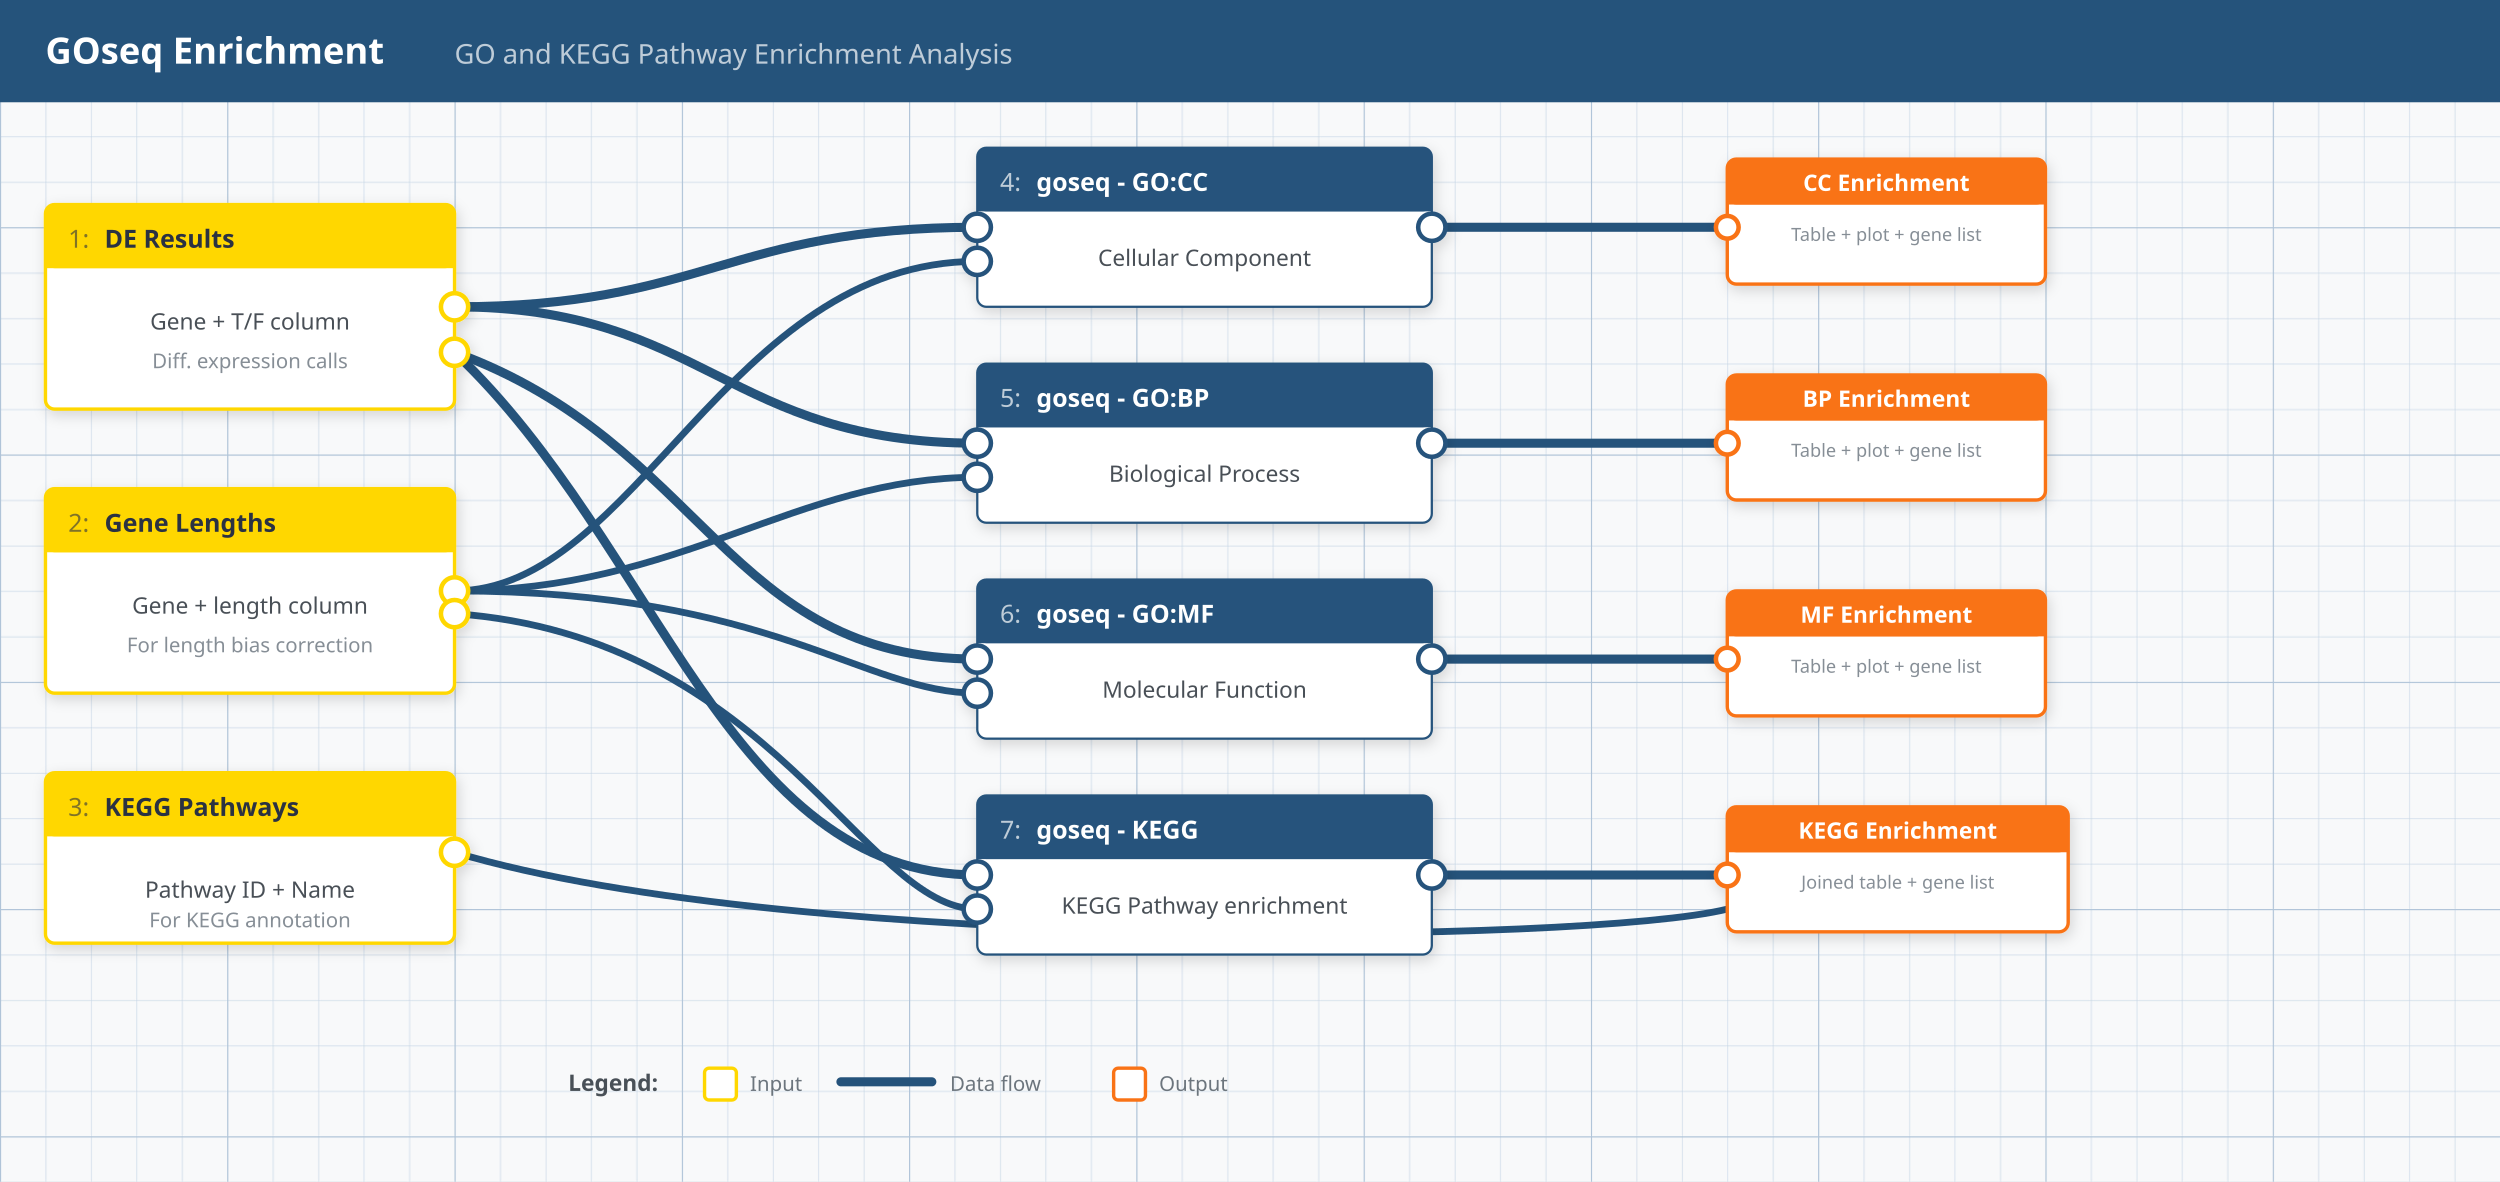
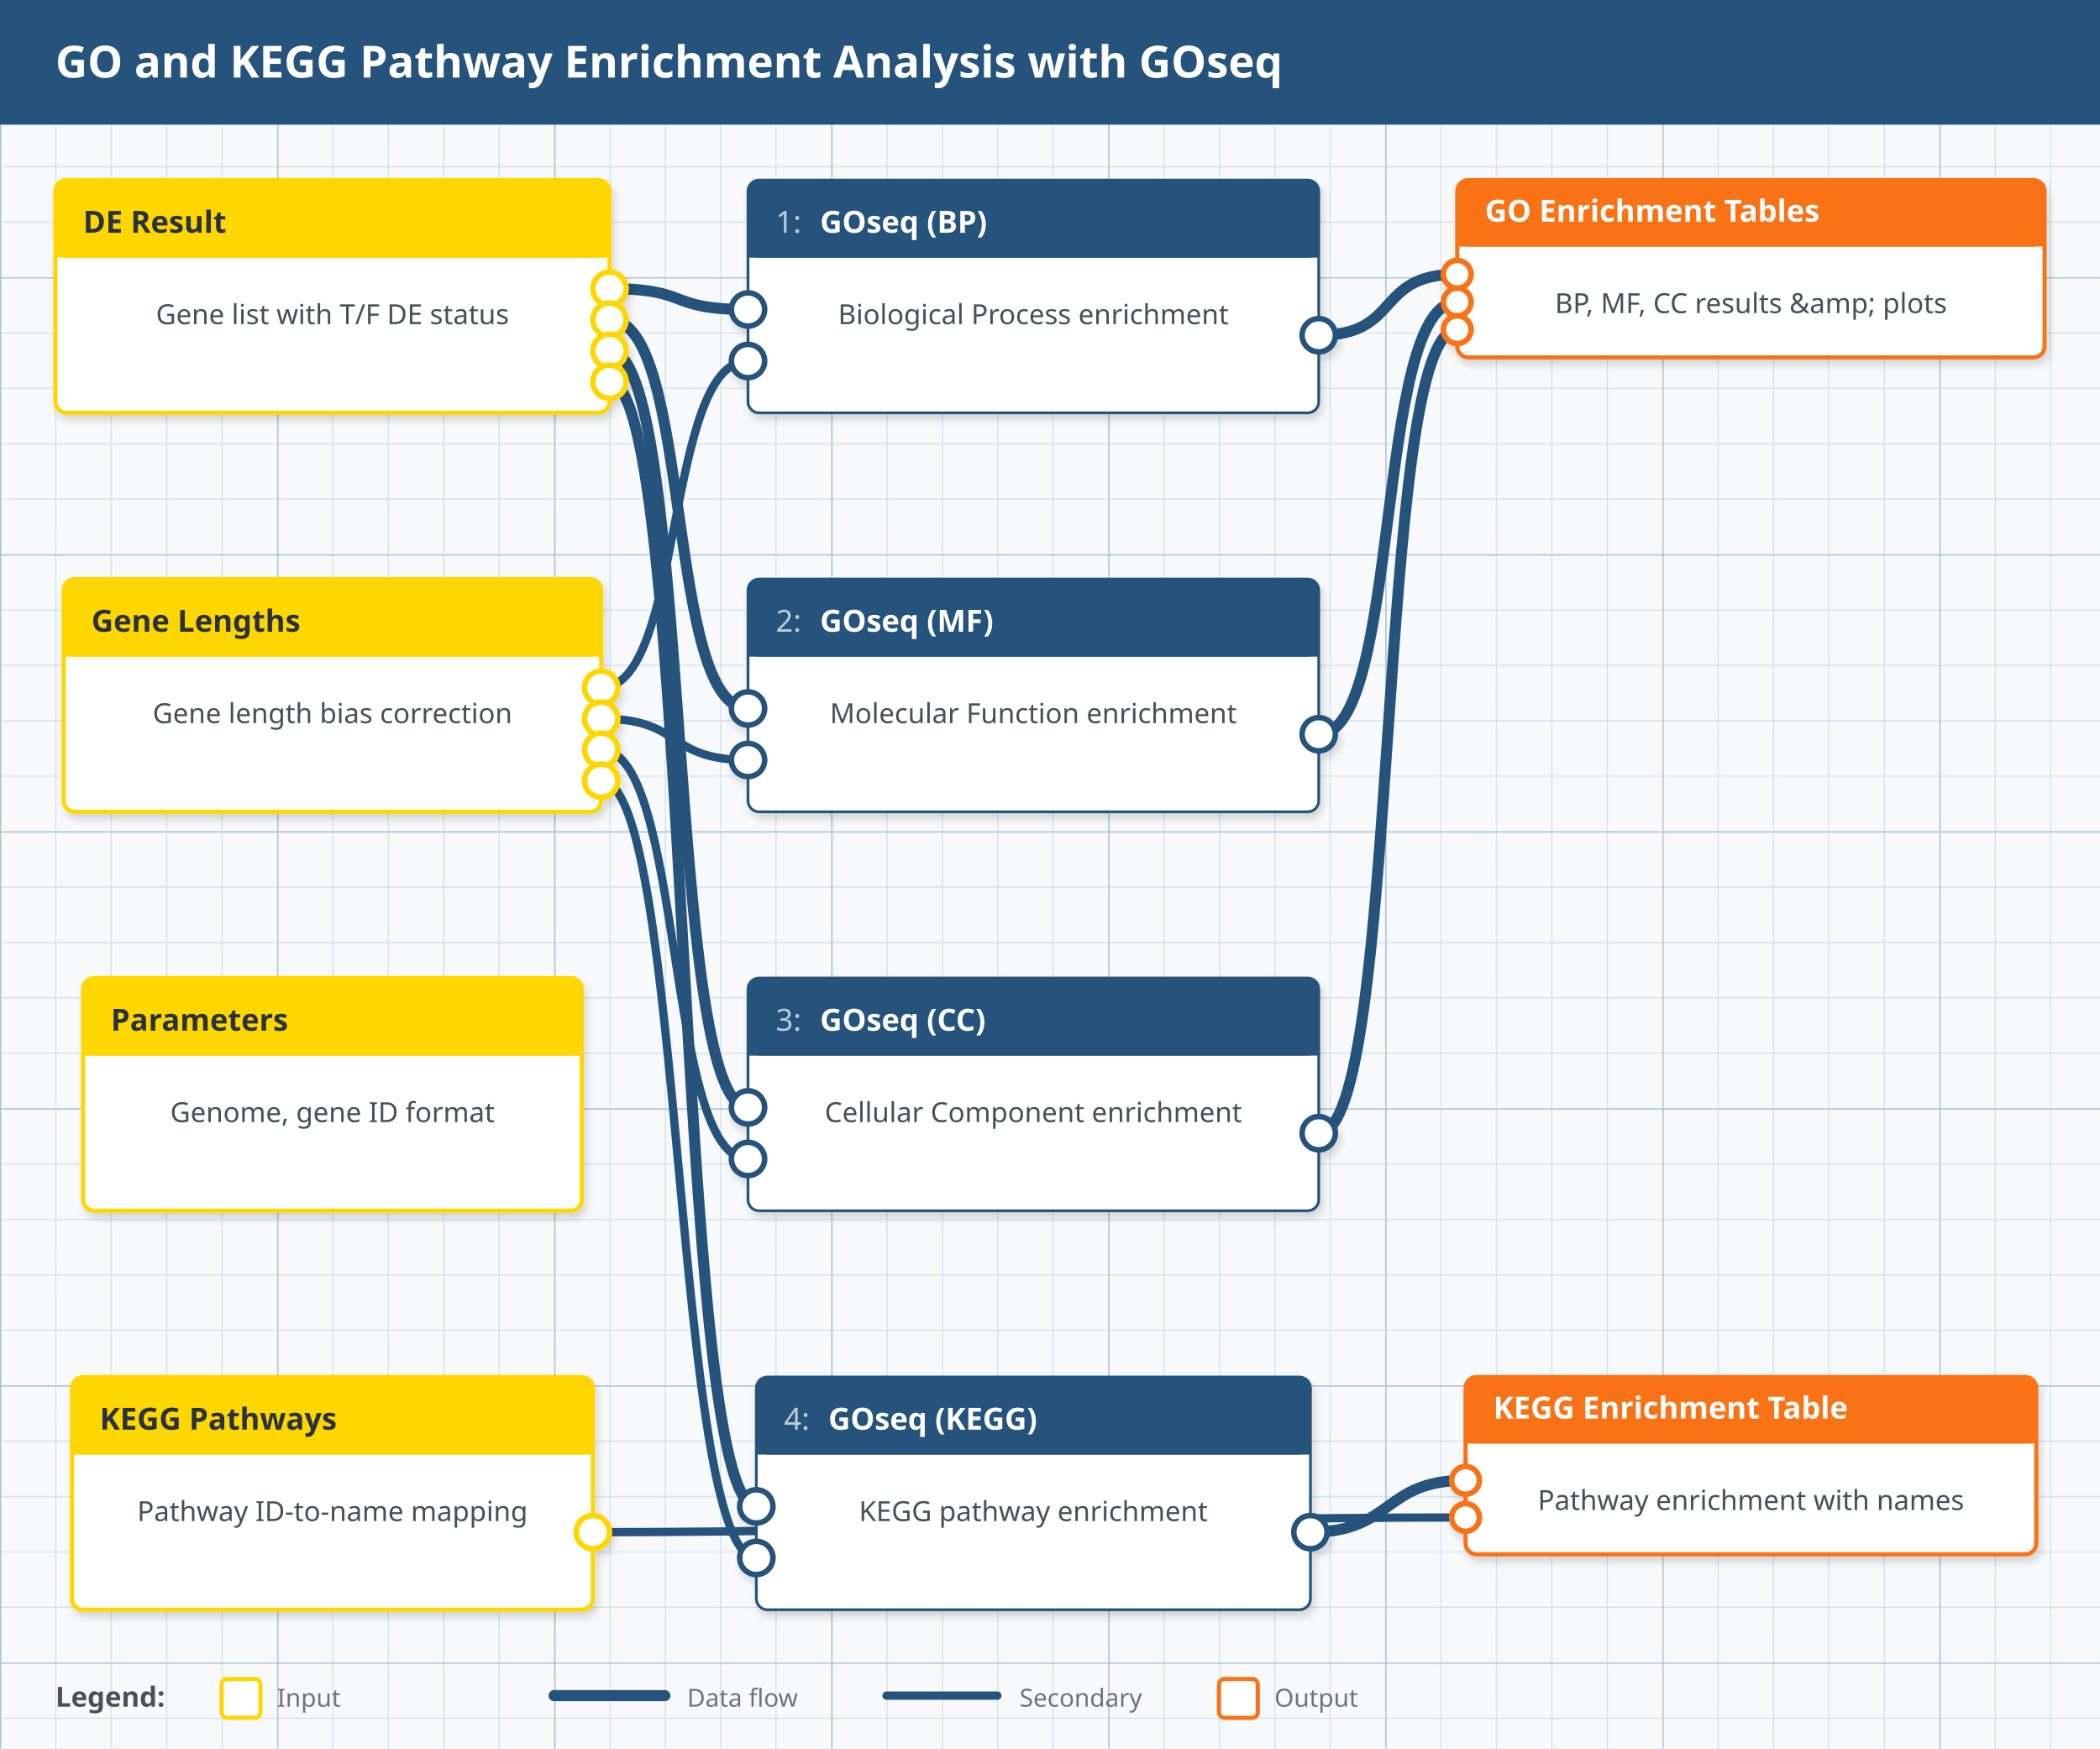
- <svg xmlns="http://www.w3.org/2000/svg" viewBox="0 0 1100 520" role="img" aria-label="GOseq GO and KEGG enrichment analysis workflow diagram">
+ <svg xmlns="http://www.w3.org/2000/svg" viewBox="0 0 758 631" aria-label="GO and KEGG Pathway Enrichment Analysis with GOseq" role="img">
  <defs>
-     <pattern id="grid" width="20" height="20" patternUnits="userSpaceOnUse">
+     <pattern id="wd-grid" width="20" height="20" patternUnits="userSpaceOnUse">
      <path d="M 20 0 L 0 0 0 20" fill="none" stroke="#c5d5e4" stroke-width="0.5" />
    </pattern>
-     <pattern id="grid-major" width="100" height="100" patternUnits="userSpaceOnUse">
-       <rect width="100" height="100" fill="url(#grid)" />
+     <pattern id="wd-grid-major" width="100" height="100" patternUnits="userSpaceOnUse">
+       <rect width="100" height="100" fill="url(#wd-grid)" />
      <path d="M 100 0 L 0 0 0 100" fill="none" stroke="#b0c4d8" stroke-width="1" />
    </pattern>
-     <style>
-       .connection { stroke: #25537b; stroke-width: 4; fill: none; stroke-linecap: round; }
-       .connection-qc { stroke: #25537b; stroke-width: 3; fill: none; stroke-linecap: round; stroke-dasharray: 5 3; }
-       .connection-secondary { stroke: #25537b; stroke-width: 3; fill: none; stroke-linecap: round; }
-       .node-card { filter: drop-shadow(1px 2px 3px rgba(0,0,0,0.15)); }
-     </style>
+     <filter id="wd-shadow" x="-5%" y="-5%" width="115%" height="115%">
+       <feDropShadow dx="1" dy="2" stdDeviation="1.5" flood-opacity="0.15" />
+     </filter>
  </defs>
-   <rect width="1100" height="520" fill="#f8f9fa" />
-   <rect width="1100" height="520" fill="url(#grid-major)" />
-   <rect x="0" y="0" width="1100" height="45" fill="#25537b" />
-   <text x="20" y="28" font-family="system-ui, sans-serif" font-size="16" font-weight="600" fill="white">GOseq Enrichment</text>
-   <text x="200" y="28" font-family="system-ui, sans-serif" font-size="12" fill="rgba(255,255,255,0.7)">GO and KEGG Pathway Enrichment Analysis</text>
-   <path class="connection" d="M 200 135 C 310 135, 320 100, 430 100" />
-   <path class="connection" d="M 200 135 C 310 135, 320 195, 430 195" />
-   <path class="connection" d="M 200 155 C 310 195, 320 290, 430 290" />
-   <path class="connection" d="M 200 155 C 290 240, 320 385, 430 385" />
-   <path class="connection-secondary" d="M 200 260 C 280 260, 320 115, 430 115" />
-   <path class="connection-secondary" d="M 200 260 C 300 260, 350 210, 430 210" />
-   <path class="connection-secondary" d="M 200 260 C 340 260, 380 305, 430 305" />
-   <path class="connection-secondary" d="M 200 270 C 340 280, 380 400, 430 400" />
-   <path class="connection" d="M 630 100 C 700 100, 710 100, 760 100" />
-   <path class="connection" d="M 630 195 C 700 195, 710 195, 760 195" />
-   <path class="connection" d="M 630 290 C 700 290, 710 290, 760 290" />
-   <path class="connection" d="M 630 385 C 700 385, 710 385, 760 385" />
-   <path class="connection-secondary" d="M 200 375 C 350 420, 700 415, 760 400" />
-   <g class="node-card" transform="translate(20, 90)">
-     <rect width="180" height="90" rx="4" fill="white" stroke="#ffd700" stroke-width="1.5" />
-     <rect width="180" height="28" rx="4" fill="#ffd700" />
-     <rect x="0" y="24" width="180" height="4" fill="#ffd700" />
-     <text x="10" y="19" font-family="system-ui, sans-serif" font-size="11" fill="rgba(44,49,67,0.6)">1:</text>
-     <text x="26" y="19" font-family="system-ui, sans-serif" font-size="11" font-weight="600" fill="#2C3143">DE Results</text>
-     <text x="90" y="55" text-anchor="middle" font-family="system-ui, sans-serif" font-size="10" fill="#495057">Gene + T/F column</text>
-     <text x="90" y="72" text-anchor="middle" font-family="system-ui, sans-serif" font-size="9" fill="#868e96">Diff. expression calls</text>
-     <circle cx="180" cy="45" r="6" fill="white" stroke="#ffd700" stroke-width="2" />
-     <circle cx="180" cy="65" r="6" fill="white" stroke="#ffd700" stroke-width="2" />
+   <rect width="758" height="631" fill="#f8f9fa" />
+   <rect width="758" height="631" fill="url(#wd-grid-major)" />
+   <rect x="0" y="0" width="758" height="45" fill="#25537b" />
+   <text x="20" y="28" font-family="system-ui, sans-serif" font-size="16" font-weight="600" fill="white">GO and KEGG Pathway Enrichment Analysis with GOseq</text>
+   <path d="M 220.0 104.2 C 250.0 104.2, 240.0 111.7, 270.0 111.7" stroke="#25537b" fill="none" stroke-linecap="round" stroke-width="4" />
+   <path d="M 220.0 115.4 C 250.0 115.4, 240.0 255.7, 270.0 255.7" stroke="#25537b" fill="none" stroke-linecap="round" stroke-width="4" />
+   <path d="M 220.0 126.6 C 250.0 126.6, 240.0 399.7, 270.0 399.7" stroke="#25537b" fill="none" stroke-linecap="round" stroke-width="4" />
+   <path d="M 220.0 137.8 C 250.0 137.8, 243.0 543.7, 273.0 543.7" stroke="#25537b" fill="none" stroke-linecap="round" stroke-width="4" />
+   <path d="M 217.0 248.2 C 247.0 248.2, 240.0 130.3, 270.0 130.3" stroke="#25537b" fill="none" stroke-linecap="round" stroke-width="3" />
+   <path d="M 217.0 259.4 C 247.0 259.4, 240.0 274.3, 270.0 274.3" stroke="#25537b" fill="none" stroke-linecap="round" stroke-width="3" />
+   <path d="M 217.0 270.6 C 247.0 270.6, 240.0 418.3, 270.0 418.3" stroke="#25537b" fill="none" stroke-linecap="round" stroke-width="3" />
+   <path d="M 217.0 281.8 C 247.0 281.8, 243.0 562.3, 273.0 562.3" stroke="#25537b" fill="none" stroke-linecap="round" stroke-width="3" />
+   <path d="M 476.0 121.0 C 506.0 121.0, 496.0 99.0, 526.0 99.0" stroke="#25537b" fill="none" stroke-linecap="round" stroke-width="4" />
+   <path d="M 476.0 265.0 C 506.0 265.0, 496.0 109.0, 526.0 109.0" stroke="#25537b" fill="none" stroke-linecap="round" stroke-width="4" />
+   <path d="M 476.0 409.0 C 506.0 409.0, 496.0 119.0, 526.0 119.0" stroke="#25537b" fill="none" stroke-linecap="round" stroke-width="4" />
+   <path d="M 473.0 553.0 C 503.0 553.0, 499.0 534.3, 529.0 534.3" stroke="#25537b" fill="none" stroke-linecap="round" stroke-width="4" />
+   <path d="M 214.0 553.0 C 340.0 553.0, 403.0 547.7, 529.0 547.7" stroke="#25537b" fill="none" stroke-linecap="round" stroke-width="3" />
+   <g filter="url(#wd-shadow)" transform="translate(20.0, 65.0)">
+     <rect width="200.0" height="84.0" rx="4" fill="white" stroke="#ffd700" stroke-width="1.5" />
+     <rect width="200.0" height="28" rx="4" fill="#ffd700" />
+     <rect x="0" y="24" width="200.0" height="4" fill="#ffd700" />
+     <text x="10" y="19" font-family="system-ui, sans-serif" font-size="11" font-weight="600" fill="#2C3143">DE Result</text>
+     <text x="100.0" y="52" text-anchor="middle" font-family="system-ui, sans-serif" font-size="10" fill="#495057">Gene list with T/F DE status</text>
+     <circle cx="200.0" cy="39.2" r="6" fill="white" stroke="#ffd700" stroke-width="2" />
+     <circle cx="200.0" cy="50.4" r="6" fill="white" stroke="#ffd700" stroke-width="2" />
+     <circle cx="200.0" cy="61.6" r="6" fill="white" stroke="#ffd700" stroke-width="2" />
+     <circle cx="200.0" cy="72.8" r="6" fill="white" stroke="#ffd700" stroke-width="2" />
  </g>
-   <g class="node-card" transform="translate(20, 215)">
-     <rect width="180" height="90" rx="4" fill="white" stroke="#ffd700" stroke-width="1.5" />
-     <rect width="180" height="28" rx="4" fill="#ffd700" />
-     <rect x="0" y="24" width="180" height="4" fill="#ffd700" />
-     <text x="10" y="19" font-family="system-ui, sans-serif" font-size="11" fill="rgba(44,49,67,0.6)">2:</text>
-     <text x="26" y="19" font-family="system-ui, sans-serif" font-size="11" font-weight="600" fill="#2C3143">Gene Lengths</text>
-     <text x="90" y="55" text-anchor="middle" font-family="system-ui, sans-serif" font-size="10" fill="#495057">Gene + length column</text>
-     <text x="90" y="72" text-anchor="middle" font-family="system-ui, sans-serif" font-size="9" fill="#868e96">For length bias correction</text>
-     <circle cx="180" cy="45" r="6" fill="white" stroke="#ffd700" stroke-width="2" />
-     <circle cx="180" cy="55" r="6" fill="white" stroke="#ffd700" stroke-width="2" />
+   <g filter="url(#wd-shadow)" transform="translate(23.0, 209.0)">
+     <rect width="194.0" height="84.0" rx="4" fill="white" stroke="#ffd700" stroke-width="1.5" />
+     <rect width="194.0" height="28" rx="4" fill="#ffd700" />
+     <rect x="0" y="24" width="194.0" height="4" fill="#ffd700" />
+     <text x="10" y="19" font-family="system-ui, sans-serif" font-size="11" font-weight="600" fill="#2C3143">Gene Lengths</text>
+     <text x="97.0" y="52" text-anchor="middle" font-family="system-ui, sans-serif" font-size="10" fill="#495057">Gene length bias correction</text>
+     <circle cx="194.0" cy="39.2" r="6" fill="white" stroke="#ffd700" stroke-width="2" />
+     <circle cx="194.0" cy="50.4" r="6" fill="white" stroke="#ffd700" stroke-width="2" />
+     <circle cx="194.0" cy="61.6" r="6" fill="white" stroke="#ffd700" stroke-width="2" />
+     <circle cx="194.0" cy="72.8" r="6" fill="white" stroke="#ffd700" stroke-width="2" />
  </g>
-   <g class="node-card" transform="translate(20, 340)">
-     <rect width="180" height="75" rx="4" fill="white" stroke="#ffd700" stroke-width="1.5" />
-     <rect width="180" height="28" rx="4" fill="#ffd700" />
-     <rect x="0" y="24" width="180" height="4" fill="#ffd700" />
-     <text x="10" y="19" font-family="system-ui, sans-serif" font-size="11" fill="rgba(44,49,67,0.6)">3:</text>
-     <text x="26" y="19" font-family="system-ui, sans-serif" font-size="11" font-weight="600" fill="#2C3143">KEGG Pathways</text>
-     <text x="90" y="55" text-anchor="middle" font-family="system-ui, sans-serif" font-size="10" fill="#495057">Pathway ID + Name</text>
-     <text x="90" y="68" text-anchor="middle" font-family="system-ui, sans-serif" font-size="9" fill="#868e96">For KEGG annotation</text>
-     <circle cx="180" cy="35" r="6" fill="white" stroke="#ffd700" stroke-width="2" />
+   <g filter="url(#wd-shadow)" transform="translate(30.0, 353.0)">
+     <rect width="180.0" height="84.0" rx="4" fill="white" stroke="#ffd700" stroke-width="1.5" />
+     <rect width="180.0" height="28" rx="4" fill="#ffd700" />
+     <rect x="0" y="24" width="180.0" height="4" fill="#ffd700" />
+     <text x="10" y="19" font-family="system-ui, sans-serif" font-size="11" font-weight="600" fill="#2C3143">Parameters</text>
+     <text x="90.0" y="52" text-anchor="middle" font-family="system-ui, sans-serif" font-size="10" fill="#495057">Genome, gene ID format</text>
  </g>
-   <g class="node-card" transform="translate(430, 65)">
-     <rect width="200" height="70" rx="4" fill="white" stroke="#25537b" stroke-width="1" />
-     <rect width="200" height="28" rx="4" fill="#25537b" />
-     <rect x="0" y="24" width="200" height="4" fill="#25537b" />
+   <g filter="url(#wd-shadow)" transform="translate(26.0, 497.0)">
+     <rect width="188.0" height="84.0" rx="4" fill="white" stroke="#ffd700" stroke-width="1.5" />
+     <rect width="188.0" height="28" rx="4" fill="#ffd700" />
+     <rect x="0" y="24" width="188.0" height="4" fill="#ffd700" />
+     <text x="10" y="19" font-family="system-ui, sans-serif" font-size="11" font-weight="600" fill="#2C3143">KEGG Pathways</text>
+     <text x="94.0" y="52" text-anchor="middle" font-family="system-ui, sans-serif" font-size="10" fill="#495057">Pathway ID-to-name mapping</text>
+     <circle cx="188.0" cy="56.0" r="6" fill="white" stroke="#ffd700" stroke-width="2" />
+   </g>
+   <g filter="url(#wd-shadow)" transform="translate(270.0, 65.0)">
+     <rect width="206.0" height="84.0" rx="4" fill="white" stroke="#25537b" stroke-width="1" />
+     <rect width="206.0" height="28" rx="4" fill="#25537b" />
+     <rect x="0" y="24" width="206.0" height="4" fill="#25537b" />
+     <text x="10" y="19" font-family="system-ui, sans-serif" font-size="11" fill="rgba(255,255,255,0.7)">1:</text>
+     <text x="26" y="19" font-family="system-ui, sans-serif" font-size="11" font-weight="600" fill="white">GOseq (BP)</text>
+     <text x="103.0" y="52" text-anchor="middle" font-family="system-ui, sans-serif" font-size="10" fill="#495057">Biological Process enrichment</text>
+     <circle cx="0.0" cy="46.7" r="6" fill="white" stroke="#25537b" stroke-width="2" />
+     <circle cx="0.0" cy="65.3" r="6" fill="white" stroke="#25537b" stroke-width="2" />
+     <circle cx="206.0" cy="56.0" r="6" fill="white" stroke="#25537b" stroke-width="2" />
+   </g>
+   <g filter="url(#wd-shadow)" transform="translate(270.0, 209.0)">
+     <rect width="206.0" height="84.0" rx="4" fill="white" stroke="#25537b" stroke-width="1" />
+     <rect width="206.0" height="28" rx="4" fill="#25537b" />
+     <rect x="0" y="24" width="206.0" height="4" fill="#25537b" />
+     <text x="10" y="19" font-family="system-ui, sans-serif" font-size="11" fill="rgba(255,255,255,0.7)">2:</text>
+     <text x="26" y="19" font-family="system-ui, sans-serif" font-size="11" font-weight="600" fill="white">GOseq (MF)</text>
+     <text x="103.0" y="52" text-anchor="middle" font-family="system-ui, sans-serif" font-size="10" fill="#495057">Molecular Function enrichment</text>
+     <circle cx="0.0" cy="46.7" r="6" fill="white" stroke="#25537b" stroke-width="2" />
+     <circle cx="0.0" cy="65.3" r="6" fill="white" stroke="#25537b" stroke-width="2" />
+     <circle cx="206.0" cy="56.0" r="6" fill="white" stroke="#25537b" stroke-width="2" />
+   </g>
+   <g filter="url(#wd-shadow)" transform="translate(270.0, 353.0)">
+     <rect width="206.0" height="84.0" rx="4" fill="white" stroke="#25537b" stroke-width="1" />
+     <rect width="206.0" height="28" rx="4" fill="#25537b" />
+     <rect x="0" y="24" width="206.0" height="4" fill="#25537b" />
+     <text x="10" y="19" font-family="system-ui, sans-serif" font-size="11" fill="rgba(255,255,255,0.7)">3:</text>
+     <text x="26" y="19" font-family="system-ui, sans-serif" font-size="11" font-weight="600" fill="white">GOseq (CC)</text>
+     <text x="103.0" y="52" text-anchor="middle" font-family="system-ui, sans-serif" font-size="10" fill="#495057">Cellular Component enrichment</text>
+     <circle cx="0.0" cy="46.7" r="6" fill="white" stroke="#25537b" stroke-width="2" />
+     <circle cx="0.0" cy="65.3" r="6" fill="white" stroke="#25537b" stroke-width="2" />
+     <circle cx="206.0" cy="56.0" r="6" fill="white" stroke="#25537b" stroke-width="2" />
+   </g>
+   <g filter="url(#wd-shadow)" transform="translate(273.0, 497.0)">
+     <rect width="200.0" height="84.0" rx="4" fill="white" stroke="#25537b" stroke-width="1" />
+     <rect width="200.0" height="28" rx="4" fill="#25537b" />
+     <rect x="0" y="24" width="200.0" height="4" fill="#25537b" />
    <text x="10" y="19" font-family="system-ui, sans-serif" font-size="11" fill="rgba(255,255,255,0.7)">4:</text>
-     <text x="26" y="19" font-family="system-ui, sans-serif" font-size="11" font-weight="600" fill="white">goseq - GO:CC</text>
-     <text x="100" y="52" text-anchor="middle" font-family="system-ui, sans-serif" font-size="10" fill="#495057">Cellular Component</text>
-     <circle cx="0" cy="35" r="6" fill="white" stroke="#25537b" stroke-width="2" />
-     <circle cx="0" cy="50" r="6" fill="white" stroke="#25537b" stroke-width="2" />
-     <circle cx="200" cy="35" r="6" fill="white" stroke="#25537b" stroke-width="2" />
+     <text x="26" y="19" font-family="system-ui, sans-serif" font-size="11" font-weight="600" fill="white">GOseq (KEGG)</text>
+     <text x="100.0" y="52" text-anchor="middle" font-family="system-ui, sans-serif" font-size="10" fill="#495057">KEGG pathway enrichment</text>
+     <circle cx="0.0" cy="46.7" r="6" fill="white" stroke="#25537b" stroke-width="2" />
+     <circle cx="0.0" cy="65.3" r="6" fill="white" stroke="#25537b" stroke-width="2" />
+     <circle cx="200.0" cy="56.0" r="6" fill="white" stroke="#25537b" stroke-width="2" />
  </g>
-   <g class="node-card" transform="translate(430, 160)">
-     <rect width="200" height="70" rx="4" fill="white" stroke="#25537b" stroke-width="1" />
-     <rect width="200" height="28" rx="4" fill="#25537b" />
-     <rect x="0" y="24" width="200" height="4" fill="#25537b" />
-     <text x="10" y="19" font-family="system-ui, sans-serif" font-size="11" fill="rgba(255,255,255,0.7)">5:</text>
-     <text x="26" y="19" font-family="system-ui, sans-serif" font-size="11" font-weight="600" fill="white">goseq - GO:BP</text>
-     <text x="100" y="52" text-anchor="middle" font-family="system-ui, sans-serif" font-size="10" fill="#495057">Biological Process</text>
-     <circle cx="0" cy="35" r="6" fill="white" stroke="#25537b" stroke-width="2" />
-     <circle cx="0" cy="50" r="6" fill="white" stroke="#25537b" stroke-width="2" />
-     <circle cx="200" cy="35" r="6" fill="white" stroke="#25537b" stroke-width="2" />
+   <g filter="url(#wd-shadow)" transform="translate(526.0, 65.0)">
+     <rect width="212.0" height="64.0" rx="4" fill="white" stroke="#f97316" stroke-width="1.5" />
+     <rect width="212.0" height="24" rx="4" fill="#f97316" />
+     <rect x="0" y="20" width="212.0" height="4" fill="#f97316" />
+     <text x="10" y="15" font-family="system-ui, sans-serif" font-size="11" font-weight="600" fill="white">GO Enrichment Tables</text>
+     <text x="106.0" y="48" text-anchor="middle" font-family="system-ui, sans-serif" font-size="10" fill="#495057">BP, MF, CC results &amp;amp; plots</text>
+     <circle cx="0.0" cy="34.0" r="5" fill="white" stroke="#f97316" stroke-width="2" />
+     <circle cx="0.0" cy="44.0" r="5" fill="white" stroke="#f97316" stroke-width="2" />
+     <circle cx="0.0" cy="54.0" r="5" fill="white" stroke="#f97316" stroke-width="2" />
  </g>
-   <g class="node-card" transform="translate(430, 255)">
-     <rect width="200" height="70" rx="4" fill="white" stroke="#25537b" stroke-width="1" />
-     <rect width="200" height="28" rx="4" fill="#25537b" />
-     <rect x="0" y="24" width="200" height="4" fill="#25537b" />
-     <text x="10" y="19" font-family="system-ui, sans-serif" font-size="11" fill="rgba(255,255,255,0.7)">6:</text>
-     <text x="26" y="19" font-family="system-ui, sans-serif" font-size="11" font-weight="600" fill="white">goseq - GO:MF</text>
-     <text x="100" y="52" text-anchor="middle" font-family="system-ui, sans-serif" font-size="10" fill="#495057">Molecular Function</text>
-     <circle cx="0" cy="35" r="6" fill="white" stroke="#25537b" stroke-width="2" />
-     <circle cx="0" cy="50" r="6" fill="white" stroke="#25537b" stroke-width="2" />
-     <circle cx="200" cy="35" r="6" fill="white" stroke="#25537b" stroke-width="2" />
+   <g filter="url(#wd-shadow)" transform="translate(529.0, 497.0)">
+     <rect width="206.0" height="64.0" rx="4" fill="white" stroke="#f97316" stroke-width="1.5" />
+     <rect width="206.0" height="24" rx="4" fill="#f97316" />
+     <rect x="0" y="20" width="206.0" height="4" fill="#f97316" />
+     <text x="10" y="15" font-family="system-ui, sans-serif" font-size="11" font-weight="600" fill="white">KEGG Enrichment Table</text>
+     <text x="103.0" y="48" text-anchor="middle" font-family="system-ui, sans-serif" font-size="10" fill="#495057">Pathway enrichment with names</text>
+     <circle cx="0.0" cy="37.3" r="5" fill="white" stroke="#f97316" stroke-width="2" />
+     <circle cx="0.0" cy="50.7" r="5" fill="white" stroke="#f97316" stroke-width="2" />
  </g>
-   <g class="node-card" transform="translate(430, 350)">
-     <rect width="200" height="70" rx="4" fill="white" stroke="#25537b" stroke-width="1" />
-     <rect width="200" height="28" rx="4" fill="#25537b" />
-     <rect x="0" y="24" width="200" height="4" fill="#25537b" />
-     <text x="10" y="19" font-family="system-ui, sans-serif" font-size="11" fill="rgba(255,255,255,0.7)">7:</text>
-     <text x="26" y="19" font-family="system-ui, sans-serif" font-size="11" font-weight="600" fill="white">goseq - KEGG</text>
-     <text x="100" y="52" text-anchor="middle" font-family="system-ui, sans-serif" font-size="10" fill="#495057">KEGG Pathway enrichment</text>
-     <circle cx="0" cy="35" r="6" fill="white" stroke="#25537b" stroke-width="2" />
-     <circle cx="0" cy="50" r="6" fill="white" stroke="#25537b" stroke-width="2" />
-     <circle cx="200" cy="35" r="6" fill="white" stroke="#25537b" stroke-width="2" />
-   </g>
-   <g class="node-card" transform="translate(760, 70)">
-     <rect width="140" height="55" rx="4" fill="white" stroke="#f97316" stroke-width="1.5" />
-     <rect width="140" height="20" rx="4" fill="#f97316" />
-     <rect x="0" y="16" width="140" height="4" fill="#f97316" />
-     <text x="70" y="14" text-anchor="middle" font-family="system-ui, sans-serif" font-size="10" font-weight="600" fill="white">CC Enrichment</text>
-     <text x="70" y="36" text-anchor="middle" font-family="system-ui, sans-serif" font-size="8" fill="#868e96">Table + plot + gene list</text>
-     <circle cx="0" cy="30" r="5" fill="white" stroke="#f97316" stroke-width="2" />
-   </g>
-   <g class="node-card" transform="translate(760, 165)">
-     <rect width="140" height="55" rx="4" fill="white" stroke="#f97316" stroke-width="1.5" />
-     <rect width="140" height="20" rx="4" fill="#f97316" />
-     <rect x="0" y="16" width="140" height="4" fill="#f97316" />
-     <text x="70" y="14" text-anchor="middle" font-family="system-ui, sans-serif" font-size="10" font-weight="600" fill="white">BP Enrichment</text>
-     <text x="70" y="36" text-anchor="middle" font-family="system-ui, sans-serif" font-size="8" fill="#868e96">Table + plot + gene list</text>
-     <circle cx="0" cy="30" r="5" fill="white" stroke="#f97316" stroke-width="2" />
-   </g>
-   <g class="node-card" transform="translate(760, 260)">
-     <rect width="140" height="55" rx="4" fill="white" stroke="#f97316" stroke-width="1.5" />
-     <rect width="140" height="20" rx="4" fill="#f97316" />
-     <rect x="0" y="16" width="140" height="4" fill="#f97316" />
-     <text x="70" y="14" text-anchor="middle" font-family="system-ui, sans-serif" font-size="10" font-weight="600" fill="white">MF Enrichment</text>
-     <text x="70" y="36" text-anchor="middle" font-family="system-ui, sans-serif" font-size="8" fill="#868e96">Table + plot + gene list</text>
-     <circle cx="0" cy="30" r="5" fill="white" stroke="#f97316" stroke-width="2" />
-   </g>
-   <g class="node-card" transform="translate(760, 355)">
-     <rect width="150" height="55" rx="4" fill="white" stroke="#f97316" stroke-width="1.5" />
-     <rect width="150" height="20" rx="4" fill="#f97316" />
-     <rect x="0" y="16" width="150" height="4" fill="#f97316" />
-     <text x="75" y="14" text-anchor="middle" font-family="system-ui, sans-serif" font-size="10" font-weight="600" fill="white">KEGG Enrichment</text>
-     <text x="75" y="36" text-anchor="middle" font-family="system-ui, sans-serif" font-size="8" fill="#868e96">Joined table + gene list</text>
-     <circle cx="0" cy="30" r="5" fill="white" stroke="#f97316" stroke-width="2" />
-   </g>
-   <g transform="translate(250, 480)">
+   <g transform="translate(20, 616)">
    <text x="0" y="0" font-family="system-ui, sans-serif" font-size="10" font-weight="600" fill="#495057">Legend:</text>
    <rect x="60" y="-10" width="14" height="14" rx="2" fill="white" stroke="#ffd700" stroke-width="1.5" />
    <text x="80" y="0" font-family="system-ui, sans-serif" font-size="9" fill="#6c757d">Input</text>
-     <line x1="120" y1="-4" x2="160" y2="-4" stroke="#25537b" stroke-width="4" stroke-linecap="round" />
-     <text x="168" y="0" font-family="system-ui, sans-serif" font-size="9" fill="#6c757d">Data flow</text>
-     <rect x="240" y="-10" width="14" height="14" rx="2" fill="white" stroke="#f97316" stroke-width="1.5" />
-     <text x="260" y="0" font-family="system-ui, sans-serif" font-size="9" fill="#6c757d">Output</text>
+     <line x1="180" y1="-4" x2="220" y2="-4" stroke="#25537b" stroke-width="4" stroke-linecap="round" />
+     <text x="228" y="0" font-family="system-ui, sans-serif" font-size="9" fill="#6c757d">Data flow</text>
+     <line x1="300" y1="-4" x2="340" y2="-4" stroke="#25537b" stroke-width="3" stroke-linecap="round" />
+     <text x="348" y="0" font-family="system-ui, sans-serif" font-size="9" fill="#6c757d">Secondary</text>
+     <rect x="420" y="-10" width="14" height="14" rx="2" fill="white" stroke="#f97316" stroke-width="1.5" />
+     <text x="440" y="0" font-family="system-ui, sans-serif" font-size="9" fill="#6c757d">Output</text>
  </g>
</svg>
